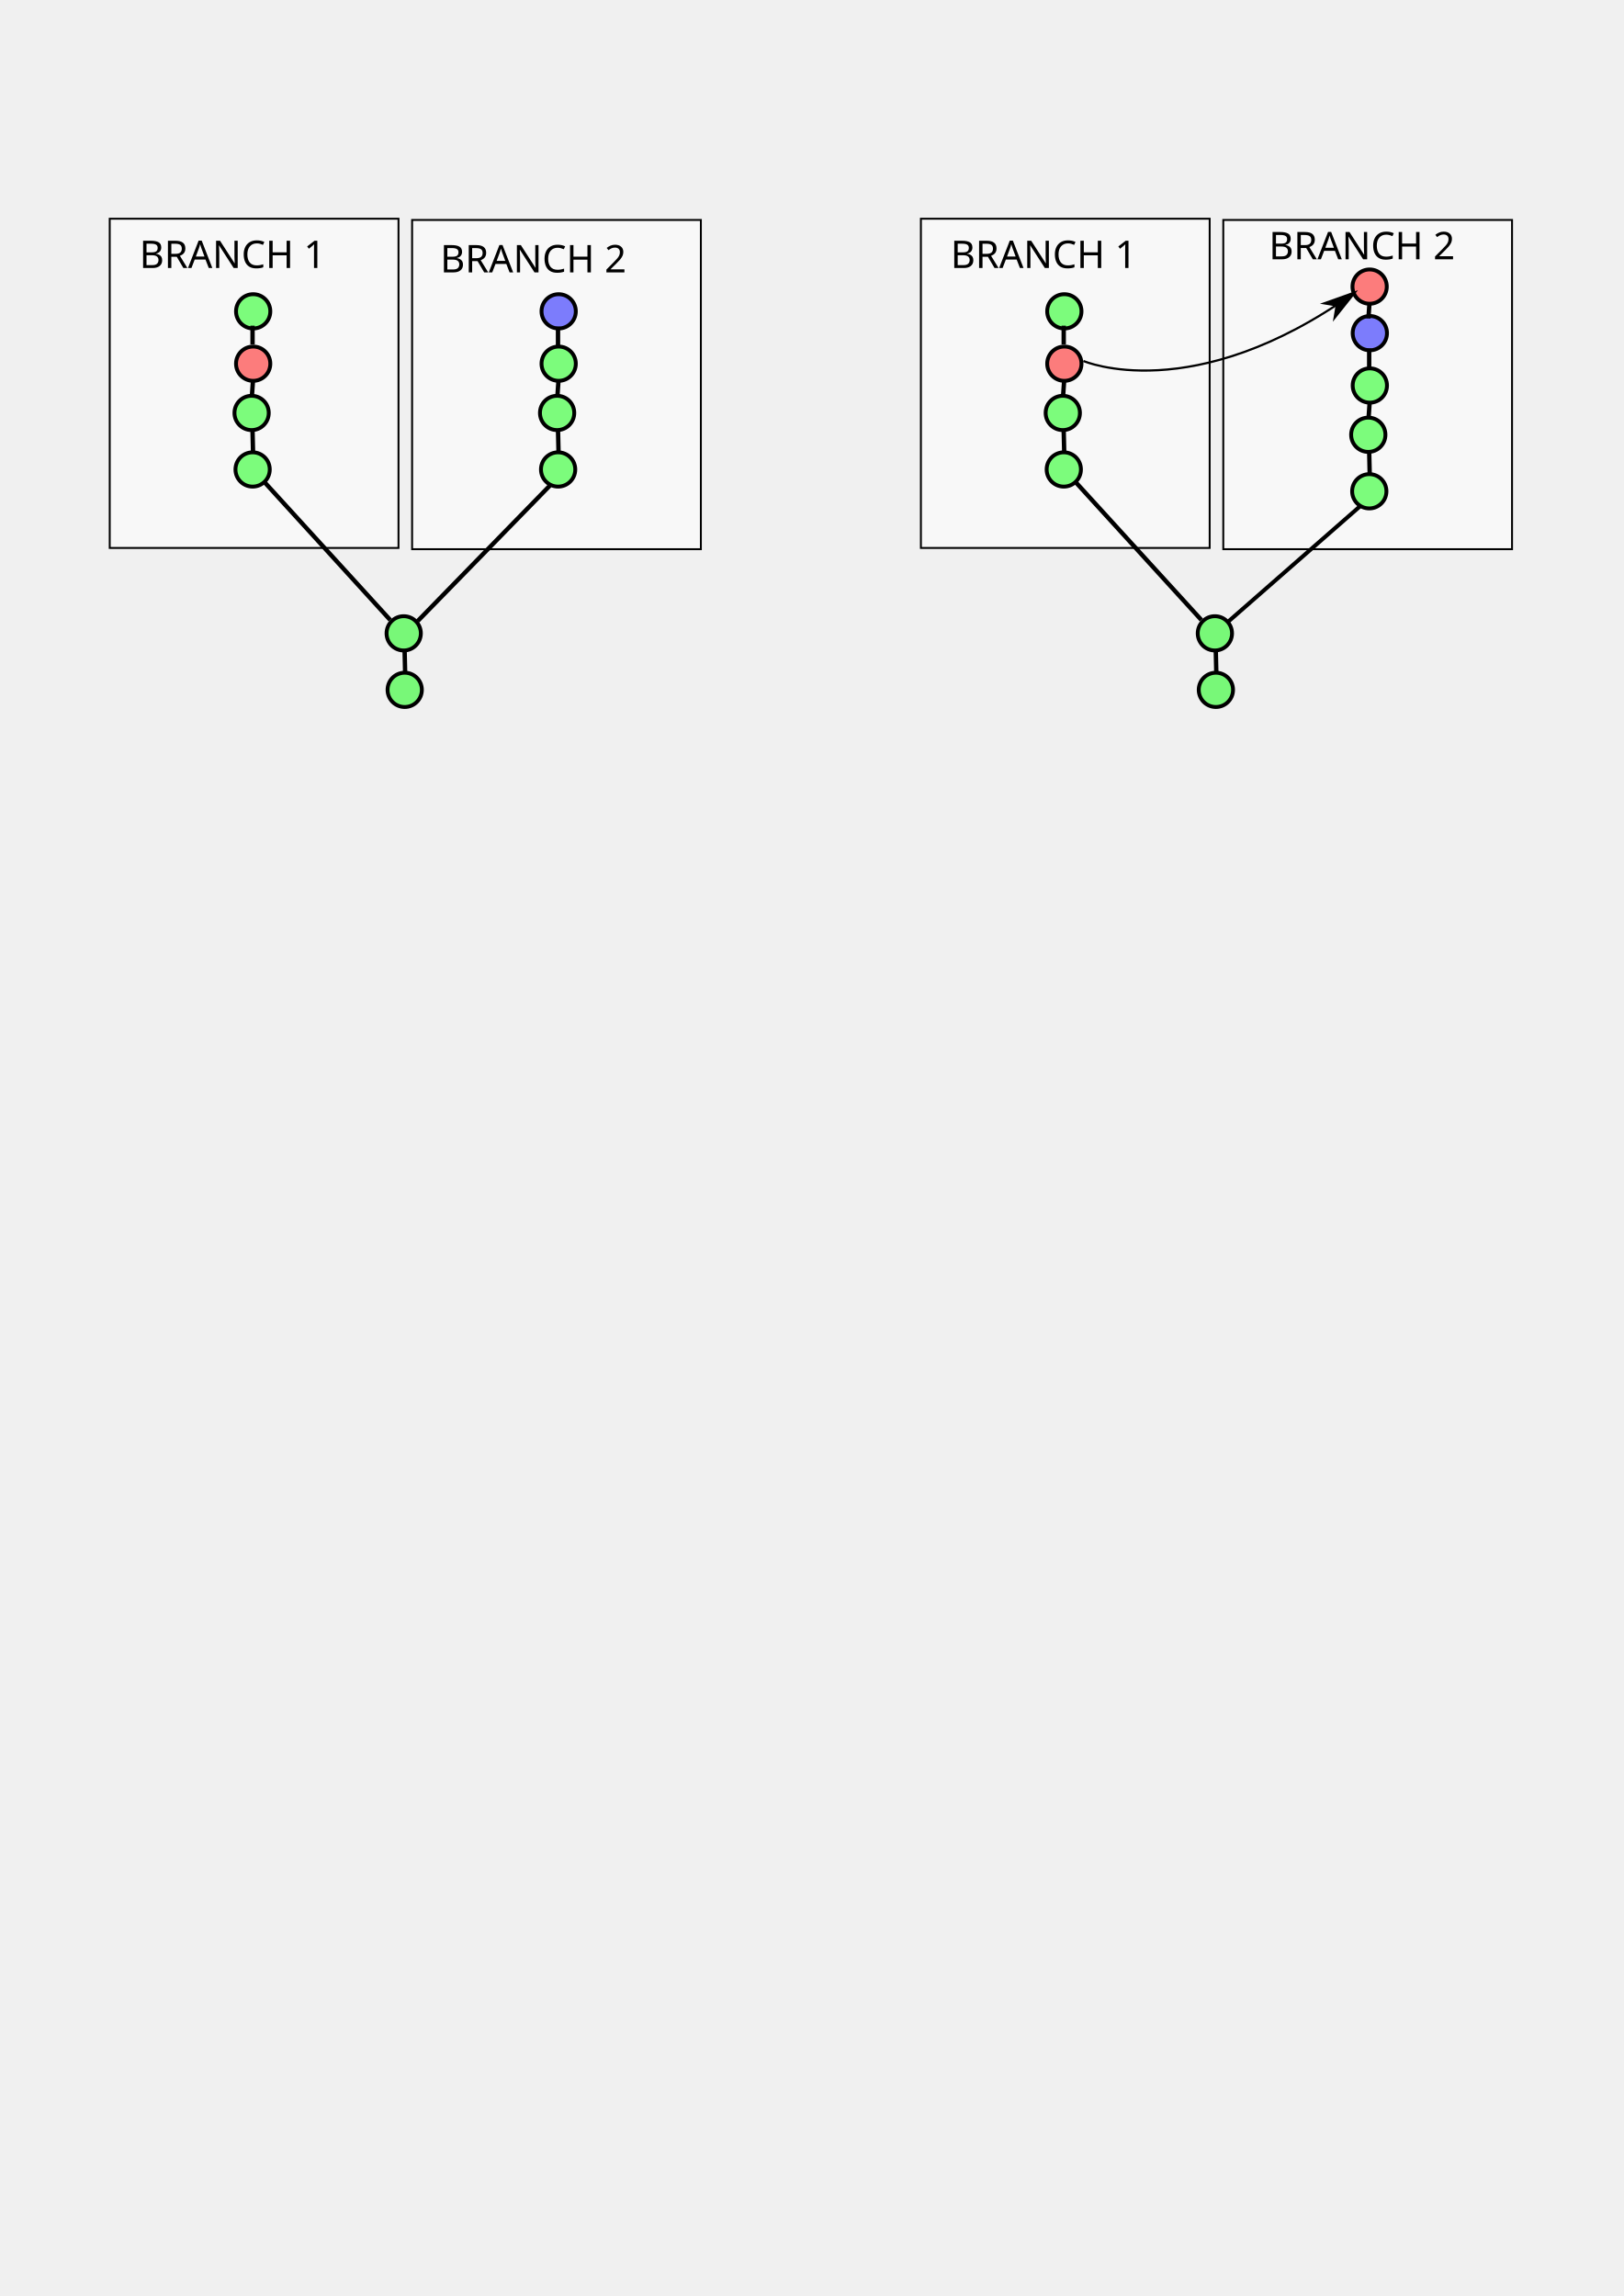
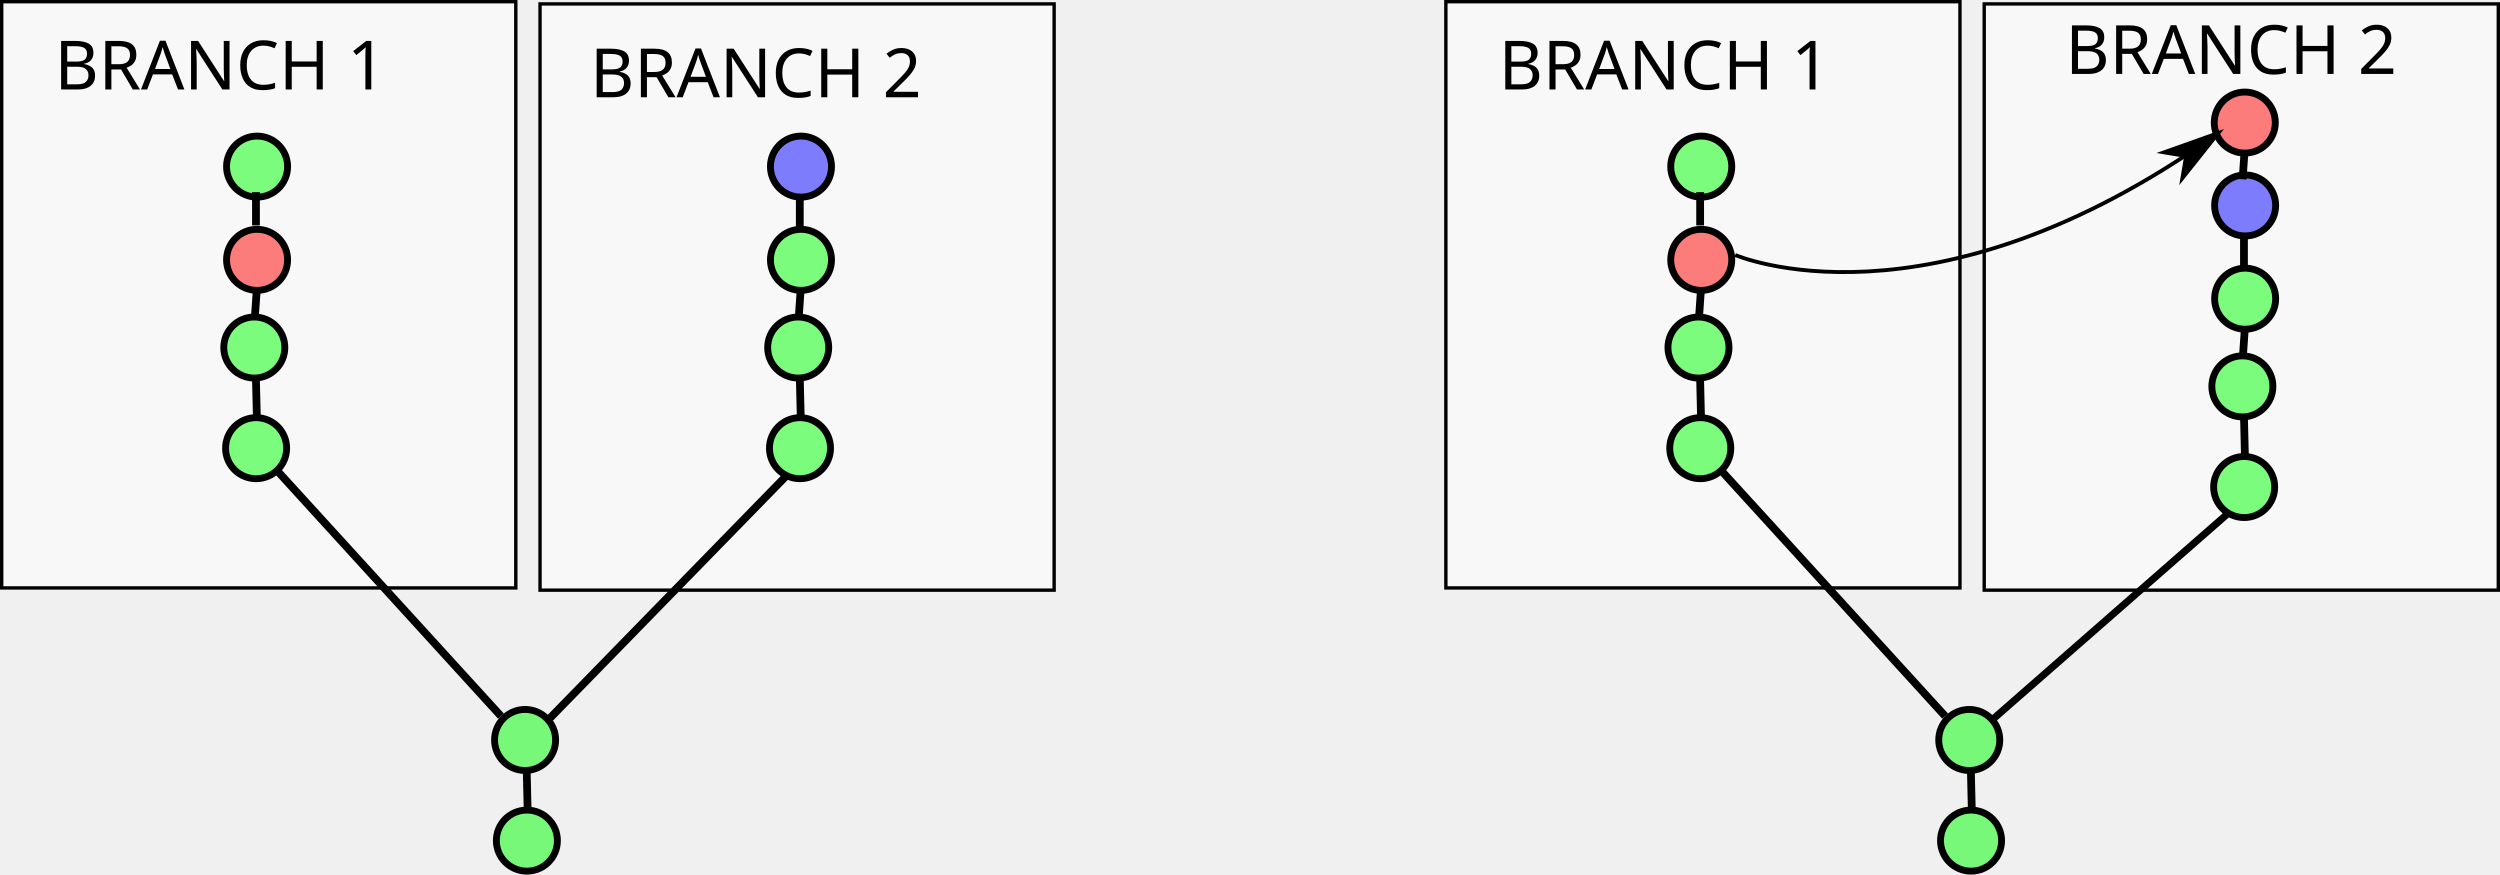
- <svg xmlns="http://www.w3.org/2000/svg" width="210mm" height="297mm" viewBox="0 0 744.094 1052.362" id="svg2" version="1.1">
+ <svg xmlns="http://www.w3.org/2000/svg" width="181.612mm" height="63.534mm" viewBox="0 0 643.508 225.122" id="svg2" version="1.1">
  <defs id="defs4">
-     <marker orient="auto" refY="0.0" refX="0.0" id="Arrow1Lend" style="overflow:visible;">
-       <path id="path4300" d="M 0.0,0.0 L 5.0,-5.0 L -12.5,0.0 L 5.0,5.0 L 0.0,0.0 z " style="fill-rule:evenodd;stroke:#000000;stroke-width:1pt;stroke-opacity:1;fill:#000000;fill-opacity:1" transform="scale(0.8) rotate(180) translate(12.5,0)" />
+     <marker orient="auto" refY="0" refX="0" id="Arrow1Lend" style="overflow:visible">
+       <path id="path4300" d="M 0,0 5,-5 -12.5,0 5,5 0,0 Z" style="fill:#000000;fill-opacity:1;fill-rule:evenodd;stroke:#000000;stroke-width:1pt;stroke-opacity:1" transform="matrix(-0.8,0,0,-0.8,-10,0)" />
    </marker>
-     <marker style="overflow:visible;" id="marker4579" refX="0.0" refY="0.0" orient="auto">
-       <path transform="scale(0.8) rotate(180) translate(12.5,0)" style="fill-rule:evenodd;stroke:#000000;stroke-width:1pt;stroke-opacity:1;fill:#000000;fill-opacity:1" d="M 0.0,0.0 L 5.0,-5.0 L -12.5,0.0 L 5.0,5.0 L 0.0,0.0 z " id="path4581" />
+     <marker style="overflow:visible" id="marker4579" refX="0" refY="0" orient="auto">
+       <path transform="matrix(-0.8,0,0,-0.8,-10,0)" style="fill:#000000;fill-opacity:1;fill-rule:evenodd;stroke:#000000;stroke-width:1pt;stroke-opacity:1" d="M 0,0 5,-5 -12.5,0 5,5 0,0 Z" id="path4581" />
    </marker>
    <marker style="overflow:visible" id="marker4579-7" refX="0" refY="0" orient="auto">
      <path transform="matrix(-0.8,0,0,-0.8,-10,0)" style="fill:#000000;fill-opacity:1;fill-rule:evenodd;stroke:#000000;stroke-width:1pt;stroke-opacity:1" d="M 0,0 5,-5 -12.5,0 5,5 0,0 Z" id="path4581-8" />
    </marker>
  </defs>
-   <g id="layer1">
+   <g id="layer1" transform="translate(-49.84931,-99.81334)">
    <rect style="fill:#ffffff;fill-opacity:0.502;stroke:#000000;stroke-width:0.871;stroke-linecap:butt;stroke-linejoin:miter;stroke-miterlimit:4;stroke-dasharray:none;stroke-dashoffset:0;stroke-opacity:1" id="rect4136-5" width="132.33" height="150.901" x="50.285" y="100.249" />
    <text xml:space="preserve" style="font-style:normal;font-variant:normal;font-weight:normal;font-stretch:normal;font-size:17.5px;line-height:125%;font-family:sans-serif;-inkscape-font-specification:'sans-serif, Normal';text-align:start;letter-spacing:0px;word-spacing:0px;writing-mode:lr-tb;text-anchor:start;fill:#000000;fill-opacity:1;stroke:none;stroke-width:1px;stroke-linecap:butt;stroke-linejoin:miter;stroke-opacity:1" x="63.878" y="122.842" id="text4138-4">
      <tspan id="tspan4140-4" x="63.878" y="122.842">BRANCH 1</tspan>
    </text>
    <rect style="fill:#ffffff;fill-opacity:0.502;stroke:#000000;stroke-width:0.871;stroke-linecap:butt;stroke-linejoin:miter;stroke-miterlimit:4;stroke-dasharray:none;stroke-dashoffset:0;stroke-opacity:1" id="rect4136-2" width="132.33" height="150.901" x="188.856" y="100.82" />
    <text id="text4283" y="124.842" x="201.735" style="font-style:normal;font-variant:normal;font-weight:normal;font-stretch:normal;font-size:17.5px;line-height:125%;font-family:sans-serif;-inkscape-font-specification:'sans-serif, Normal';text-align:start;letter-spacing:0px;word-spacing:0px;writing-mode:lr-tb;text-anchor:start;fill:#000000;fill-opacity:1;stroke:none;stroke-width:1px;stroke-linecap:butt;stroke-linejoin:miter;stroke-opacity:1" xml:space="preserve">
      <tspan y="124.842" x="201.735" id="tspan4285">BRANCH 2</tspan>
    </text>
    <circle r="7.857" cy="215.177" cx="115.769" id="circle5022" style="fill:#00ff00;fill-opacity:0.502;stroke:#000000;stroke-width:1.772;stroke-linecap:butt;stroke-linejoin:miter;stroke-miterlimit:4;stroke-dasharray:none;stroke-dashoffset:0;stroke-opacity:1" />
    <circle r="7.857" cy="189.271" cx="115.307" id="circle5024" style="fill:#00ff00;fill-opacity:0.502;stroke:#000000;stroke-width:1.772;stroke-linecap:butt;stroke-linejoin:miter;stroke-miterlimit:4;stroke-dasharray:none;stroke-dashoffset:0;stroke-opacity:1" />
    <circle r="7.857" cy="166.699" cx="116.021" id="circle5026" style="fill:#ff0000;fill-opacity:0.502;stroke:#000000;stroke-width:1.772;stroke-linecap:butt;stroke-linejoin:miter;stroke-miterlimit:4;stroke-dasharray:none;stroke-dashoffset:0;stroke-opacity:1" />
    <path id="path5032" d="m 115.969,207.561 -0.253,-10.607" style="fill:none;fill-rule:evenodd;stroke:#000000;stroke-width:2;stroke-linecap:butt;stroke-linejoin:miter;stroke-miterlimit:4;stroke-dasharray:none;stroke-opacity:1" />
    <path id="path5034" d="m 115.464,181.297 0.505,-7.324" style="fill:none;fill-rule:evenodd;stroke:#000000;stroke-width:2;stroke-linecap:butt;stroke-linejoin:miter;stroke-miterlimit:4;stroke-dasharray:none;stroke-opacity:1" />
    <circle style="fill:#00ff00;fill-opacity:0.502;stroke:#000000;stroke-width:1.772;stroke-linecap:butt;stroke-linejoin:miter;stroke-miterlimit:4;stroke-dasharray:none;stroke-dashoffset:0;stroke-opacity:1" id="circle5040" cx="255.769" cy="215.177" r="7.857" />
    <circle style="fill:#00ff00;fill-opacity:0.502;stroke:#000000;stroke-width:1.772;stroke-linecap:butt;stroke-linejoin:miter;stroke-miterlimit:4;stroke-dasharray:none;stroke-dashoffset:0;stroke-opacity:1" id="circle5042" cx="255.307" cy="189.271" r="7.857" />
    <circle style="fill:#00ff00;fill-opacity:0.502;stroke:#000000;stroke-width:1.772;stroke-linecap:butt;stroke-linejoin:miter;stroke-miterlimit:4;stroke-dasharray:none;stroke-dashoffset:0;stroke-opacity:1" id="circle5044" cx="256.021" cy="166.699" r="7.857" />
    <path style="fill:none;fill-rule:evenodd;stroke:#000000;stroke-width:2;stroke-linecap:butt;stroke-linejoin:miter;stroke-miterlimit:4;stroke-dasharray:none;stroke-opacity:1" d="m 255.969,207.561 -0.253,-10.607" id="path5050" />
    <path style="fill:none;fill-rule:evenodd;stroke:#000000;stroke-width:2;stroke-linecap:butt;stroke-linejoin:miter;stroke-miterlimit:4;stroke-dasharray:none;stroke-opacity:1" d="m 255.464,181.297 0.505,-7.324" id="path5052" />
    <circle style="fill:#00ff00;fill-opacity:0.502;stroke:#000000;stroke-width:1.772;stroke-linecap:butt;stroke-linejoin:miter;stroke-miterlimit:4;stroke-dasharray:none;stroke-dashoffset:0;stroke-opacity:1" id="circle5318" cx="116.021" cy="142.699" r="7.857" />
    <circle r="7.857" cy="142.699" cx="256.021" id="circle5320" style="fill:#0000ff;fill-opacity:0.502;stroke:#000000;stroke-width:1.772;stroke-linecap:butt;stroke-linejoin:miter;stroke-miterlimit:4;stroke-dasharray:none;stroke-dashoffset:0;stroke-opacity:1" />
    <path style="fill:none;fill-rule:evenodd;stroke:#000000;stroke-width:2;stroke-linecap:butt;stroke-linejoin:miter;stroke-miterlimit:4;stroke-dasharray:none;stroke-opacity:1" d="m 115.735,157.842 0,-8.571" id="path5322" />
    <path style="fill:none;fill-rule:evenodd;stroke:#000000;stroke-width:2;stroke-linecap:butt;stroke-linejoin:miter;stroke-miterlimit:4;stroke-dasharray:none;stroke-opacity:1" d="m 255.717,159.217 0,-9.464" id="path5324" />
    <circle style="fill:#00ff00;fill-opacity:0.502;stroke:#000000;stroke-width:1.772;stroke-linecap:butt;stroke-linejoin:miter;stroke-miterlimit:4;stroke-dasharray:none;stroke-dashoffset:0;stroke-opacity:1" id="circle6099" cx="185.469" cy="316.192" r="7.857" />
    <circle style="fill:#00ff00;fill-opacity:0.502;stroke:#000000;stroke-width:1.772;stroke-linecap:butt;stroke-linejoin:miter;stroke-miterlimit:4;stroke-dasharray:none;stroke-dashoffset:0;stroke-opacity:1" id="circle6101" cx="185.007" cy="290.286" r="7.857" />
    <path style="fill:none;fill-rule:evenodd;stroke:#000000;stroke-width:2;stroke-linecap:butt;stroke-linejoin:miter;stroke-miterlimit:4;stroke-dasharray:none;stroke-opacity:1" d="m 185.67,308.576 -0.253,-10.607" id="path6103" />
-     <path style="fill:none;fill-rule:evenodd;stroke:#000000;stroke-width:2;stroke-linecap:butt;stroke-linejoin:miter;stroke-opacity:1;stroke-miterlimit:4;stroke-dasharray:none" d="M 121.218,221.007 178.797,284.141" id="path6107" />
-     <path style="fill:none;fill-rule:evenodd;stroke:#000000;stroke-width:2;stroke-linecap:butt;stroke-linejoin:miter;stroke-opacity:1;stroke-miterlimit:4;stroke-dasharray:none" d="m 191.424,284.646 60.609,-62.124" id="path6109" />
+     <path style="fill:none;fill-rule:evenodd;stroke:#000000;stroke-width:2;stroke-linecap:butt;stroke-linejoin:miter;stroke-miterlimit:4;stroke-dasharray:none;stroke-opacity:1" d="M 121.218,221.007 178.797,284.141" id="path6107" />
+     <path style="fill:none;fill-rule:evenodd;stroke:#000000;stroke-width:2;stroke-linecap:butt;stroke-linejoin:miter;stroke-miterlimit:4;stroke-dasharray:none;stroke-opacity:1" d="m 191.424,284.646 60.609,-62.124" id="path6109" />
    <rect y="100.249" x="422.021" height="150.901" width="132.33" id="rect6111" style="fill:#ffffff;fill-opacity:0.502;stroke:#000000;stroke-width:0.871;stroke-linecap:butt;stroke-linejoin:miter;stroke-miterlimit:4;stroke-dasharray:none;stroke-dashoffset:0;stroke-opacity:1" />
    <text id="text6113" y="122.842" x="435.614" style="font-style:normal;font-variant:normal;font-weight:normal;font-stretch:normal;font-size:17.5px;line-height:125%;font-family:sans-serif;-inkscape-font-specification:'sans-serif, Normal';text-align:start;letter-spacing:0px;word-spacing:0px;writing-mode:lr-tb;text-anchor:start;fill:#000000;fill-opacity:1;stroke:none;stroke-width:1px;stroke-linecap:butt;stroke-linejoin:miter;stroke-opacity:1" xml:space="preserve">
      <tspan y="122.842" x="435.614" id="tspan6115">BRANCH 1</tspan>
    </text>
    <rect y="100.82" x="560.592" height="150.901" width="132.33" id="rect6117" style="fill:#ffffff;fill-opacity:0.502;stroke:#000000;stroke-width:0.871;stroke-linecap:butt;stroke-linejoin:miter;stroke-miterlimit:4;stroke-dasharray:none;stroke-dashoffset:0;stroke-opacity:1" />
    <text xml:space="preserve" style="font-style:normal;font-variant:normal;font-weight:normal;font-stretch:normal;font-size:17.5px;line-height:125%;font-family:sans-serif;-inkscape-font-specification:'sans-serif, Normal';text-align:start;letter-spacing:0px;word-spacing:0px;writing-mode:lr-tb;text-anchor:start;fill:#000000;fill-opacity:1;stroke:none;stroke-width:1px;stroke-linecap:butt;stroke-linejoin:miter;stroke-opacity:1" x="581.471" y="118.842" id="text6119">
      <tspan id="tspan6121" x="581.471" y="118.842">BRANCH 2</tspan>
    </text>
    <circle style="fill:#00ff00;fill-opacity:0.502;stroke:#000000;stroke-width:1.772;stroke-linecap:butt;stroke-linejoin:miter;stroke-miterlimit:4;stroke-dasharray:none;stroke-dashoffset:0;stroke-opacity:1" id="circle6123" cx="487.505" cy="215.177" r="7.857" />
    <circle style="fill:#00ff00;fill-opacity:0.502;stroke:#000000;stroke-width:1.772;stroke-linecap:butt;stroke-linejoin:miter;stroke-miterlimit:4;stroke-dasharray:none;stroke-dashoffset:0;stroke-opacity:1" id="circle6125" cx="487.043" cy="189.271" r="7.857" />
    <circle style="fill:#ff0000;fill-opacity:0.502;stroke:#000000;stroke-width:1.772;stroke-linecap:butt;stroke-linejoin:miter;stroke-miterlimit:4;stroke-dasharray:none;stroke-dashoffset:0;stroke-opacity:1" id="circle6127" cx="487.757" cy="166.699" r="7.857" />
    <path style="fill:none;fill-rule:evenodd;stroke:#000000;stroke-width:2;stroke-linecap:butt;stroke-linejoin:miter;stroke-miterlimit:4;stroke-dasharray:none;stroke-opacity:1" d="m 487.706,207.561 -0.253,-10.607" id="path6129" />
    <path style="fill:none;fill-rule:evenodd;stroke:#000000;stroke-width:2;stroke-linecap:butt;stroke-linejoin:miter;stroke-miterlimit:4;stroke-dasharray:none;stroke-opacity:1" d="m 487.2,181.297 0.505,-7.324" id="path6131" />
    <circle r="7.857" cy="225.177" cx="627.505" id="circle6133" style="fill:#00ff00;fill-opacity:0.502;stroke:#000000;stroke-width:1.772;stroke-linecap:butt;stroke-linejoin:miter;stroke-miterlimit:4;stroke-dasharray:none;stroke-dashoffset:0;stroke-opacity:1" />
    <circle r="7.857" cy="199.271" cx="627.043" id="circle6135" style="fill:#00ff00;fill-opacity:0.502;stroke:#000000;stroke-width:1.772;stroke-linecap:butt;stroke-linejoin:miter;stroke-miterlimit:4;stroke-dasharray:none;stroke-dashoffset:0;stroke-opacity:1" />
    <circle r="7.857" cy="176.699" cx="627.757" id="circle6137" style="fill:#00ff00;fill-opacity:0.502;stroke:#000000;stroke-width:1.772;stroke-linecap:butt;stroke-linejoin:miter;stroke-miterlimit:4;stroke-dasharray:none;stroke-dashoffset:0;stroke-opacity:1" />
    <path id="path6139" d="m 627.706,217.561 -0.253,-10.607" style="fill:none;fill-rule:evenodd;stroke:#000000;stroke-width:2;stroke-linecap:butt;stroke-linejoin:miter;stroke-miterlimit:4;stroke-dasharray:none;stroke-opacity:1" />
    <path id="path6141" d="m 627.2,191.297 0.505,-7.324" style="fill:none;fill-rule:evenodd;stroke:#000000;stroke-width:2;stroke-linecap:butt;stroke-linejoin:miter;stroke-miterlimit:4;stroke-dasharray:none;stroke-opacity:1" />
    <circle r="7.857" cy="142.699" cx="487.757" id="circle6143" style="fill:#00ff00;fill-opacity:0.502;stroke:#000000;stroke-width:1.772;stroke-linecap:butt;stroke-linejoin:miter;stroke-miterlimit:4;stroke-dasharray:none;stroke-dashoffset:0;stroke-opacity:1" />
    <circle style="fill:#0000ff;fill-opacity:0.502;stroke:#000000;stroke-width:1.772;stroke-linecap:butt;stroke-linejoin:miter;stroke-miterlimit:4;stroke-dasharray:none;stroke-dashoffset:0;stroke-opacity:1" id="circle6145" cx="627.757" cy="152.699" r="7.857" />
    <path id="path6147" d="m 487.471,157.842 0,-8.571" style="fill:none;fill-rule:evenodd;stroke:#000000;stroke-width:2;stroke-linecap:butt;stroke-linejoin:miter;stroke-miterlimit:4;stroke-dasharray:none;stroke-opacity:1" />
    <path id="path6149" d="m 627.454,169.217 0,-9.464" style="fill:none;fill-rule:evenodd;stroke:#000000;stroke-width:2;stroke-linecap:butt;stroke-linejoin:miter;stroke-miterlimit:4;stroke-dasharray:none;stroke-opacity:1" />
    <circle r="7.857" cy="316.192" cx="557.205" id="circle6151" style="fill:#00ff00;fill-opacity:0.502;stroke:#000000;stroke-width:1.772;stroke-linecap:butt;stroke-linejoin:miter;stroke-miterlimit:4;stroke-dasharray:none;stroke-dashoffset:0;stroke-opacity:1" />
    <circle r="7.857" cy="290.286" cx="556.743" id="circle6153" style="fill:#00ff00;fill-opacity:0.502;stroke:#000000;stroke-width:1.772;stroke-linecap:butt;stroke-linejoin:miter;stroke-miterlimit:4;stroke-dasharray:none;stroke-dashoffset:0;stroke-opacity:1" />
    <path id="path6155" d="m 557.406,308.576 -0.253,-10.607" style="fill:none;fill-rule:evenodd;stroke:#000000;stroke-width:2;stroke-linecap:butt;stroke-linejoin:miter;stroke-miterlimit:4;stroke-dasharray:none;stroke-opacity:1" />
    <path id="path6157" d="m 492.954,221.007 57.579,63.135" style="fill:none;fill-rule:evenodd;stroke:#000000;stroke-width:2;stroke-linecap:butt;stroke-linejoin:miter;stroke-miterlimit:4;stroke-dasharray:none;stroke-opacity:1" />
    <path id="path6159" d="m 563.107,284.698 60.714,-53.136" style="fill:none;fill-rule:evenodd;stroke:#000000;stroke-width:1.851;stroke-linecap:butt;stroke-linejoin:miter;stroke-miterlimit:4;stroke-dasharray:none;stroke-opacity:1" />
    <circle r="7.857" cy="131.364" cx="627.663" id="circle6161" style="fill:#ff0000;fill-opacity:0.502;stroke:#000000;stroke-width:1.772;stroke-linecap:butt;stroke-linejoin:miter;stroke-miterlimit:4;stroke-dasharray:none;stroke-dashoffset:0;stroke-opacity:1" />
    <path id="path6163" d="m 627.107,145.962 0.505,-7.324" style="fill:none;fill-rule:evenodd;stroke:#000000;stroke-width:2;stroke-linecap:butt;stroke-linejoin:miter;stroke-miterlimit:4;stroke-dasharray:none;stroke-opacity:1" />
    <path style="fill:none;fill-rule:evenodd;stroke:#000000;stroke-width:1px;stroke-linecap:butt;stroke-linejoin:miter;stroke-opacity:1;marker-end:url(#Arrow1Lend)" d="m 496.49,165.448 c 0,0 50.003,21.718 124.249,-31.315" id="path6167" />
  </g>
</svg>
